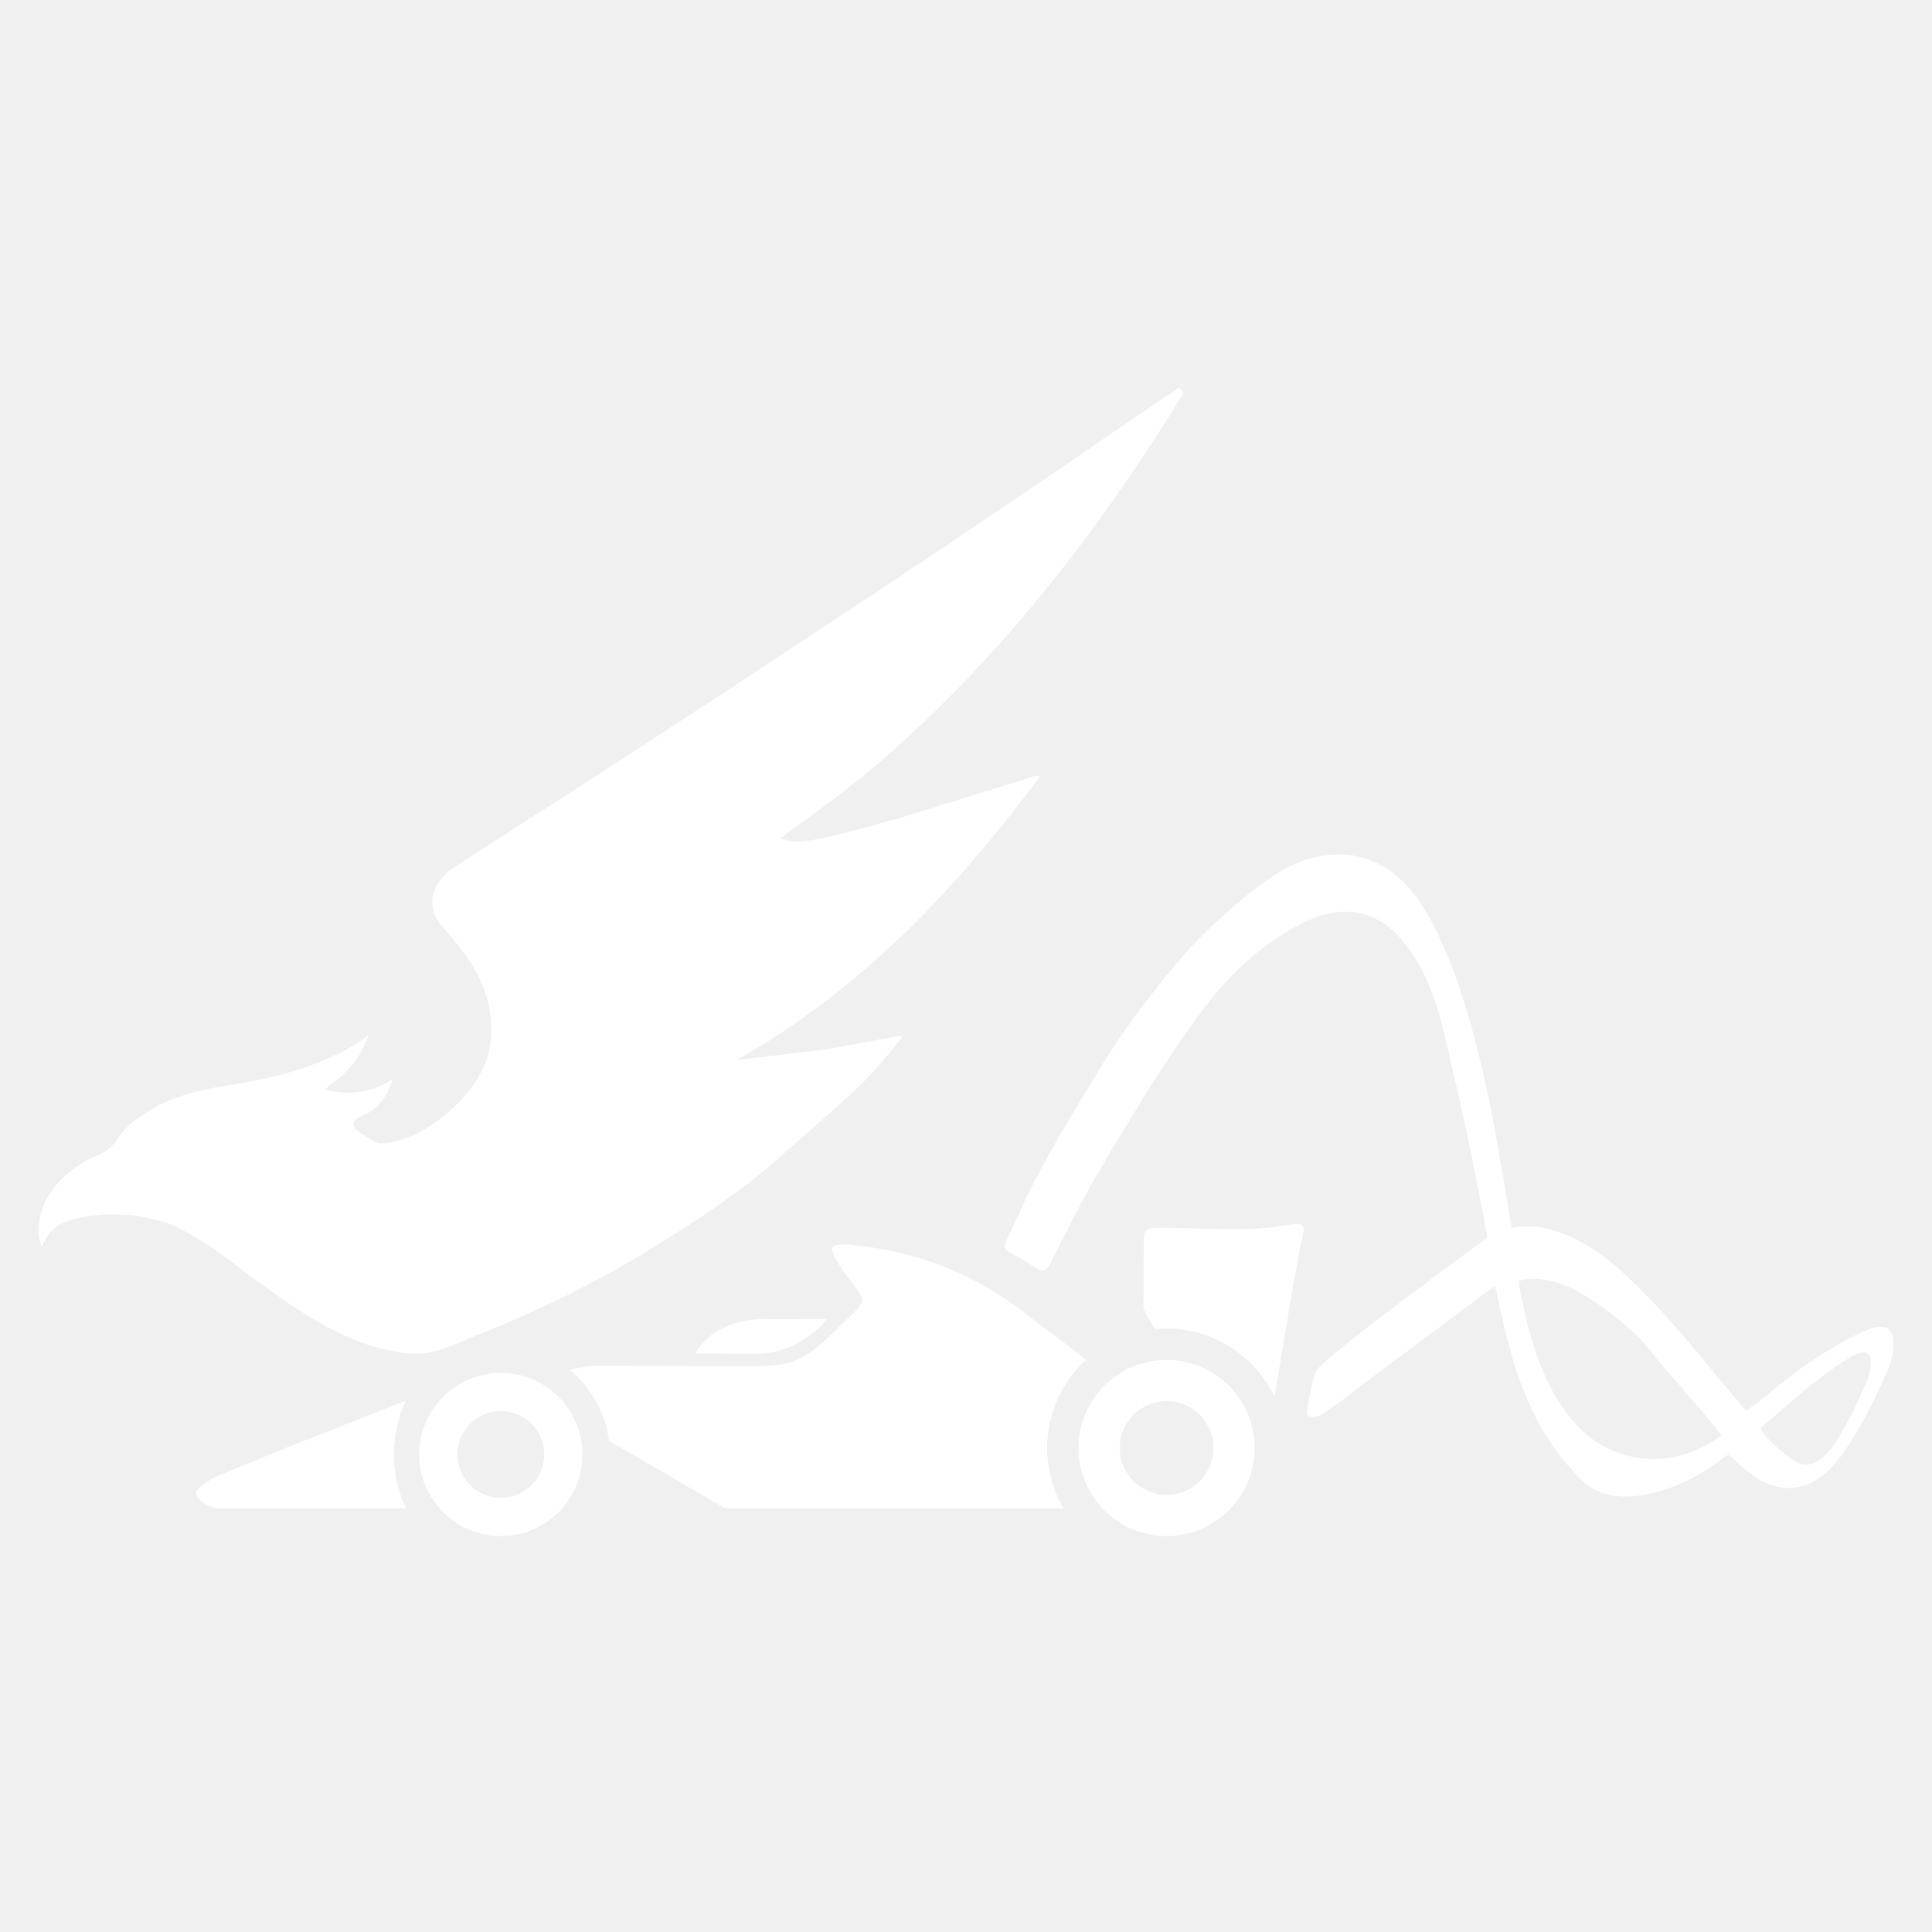
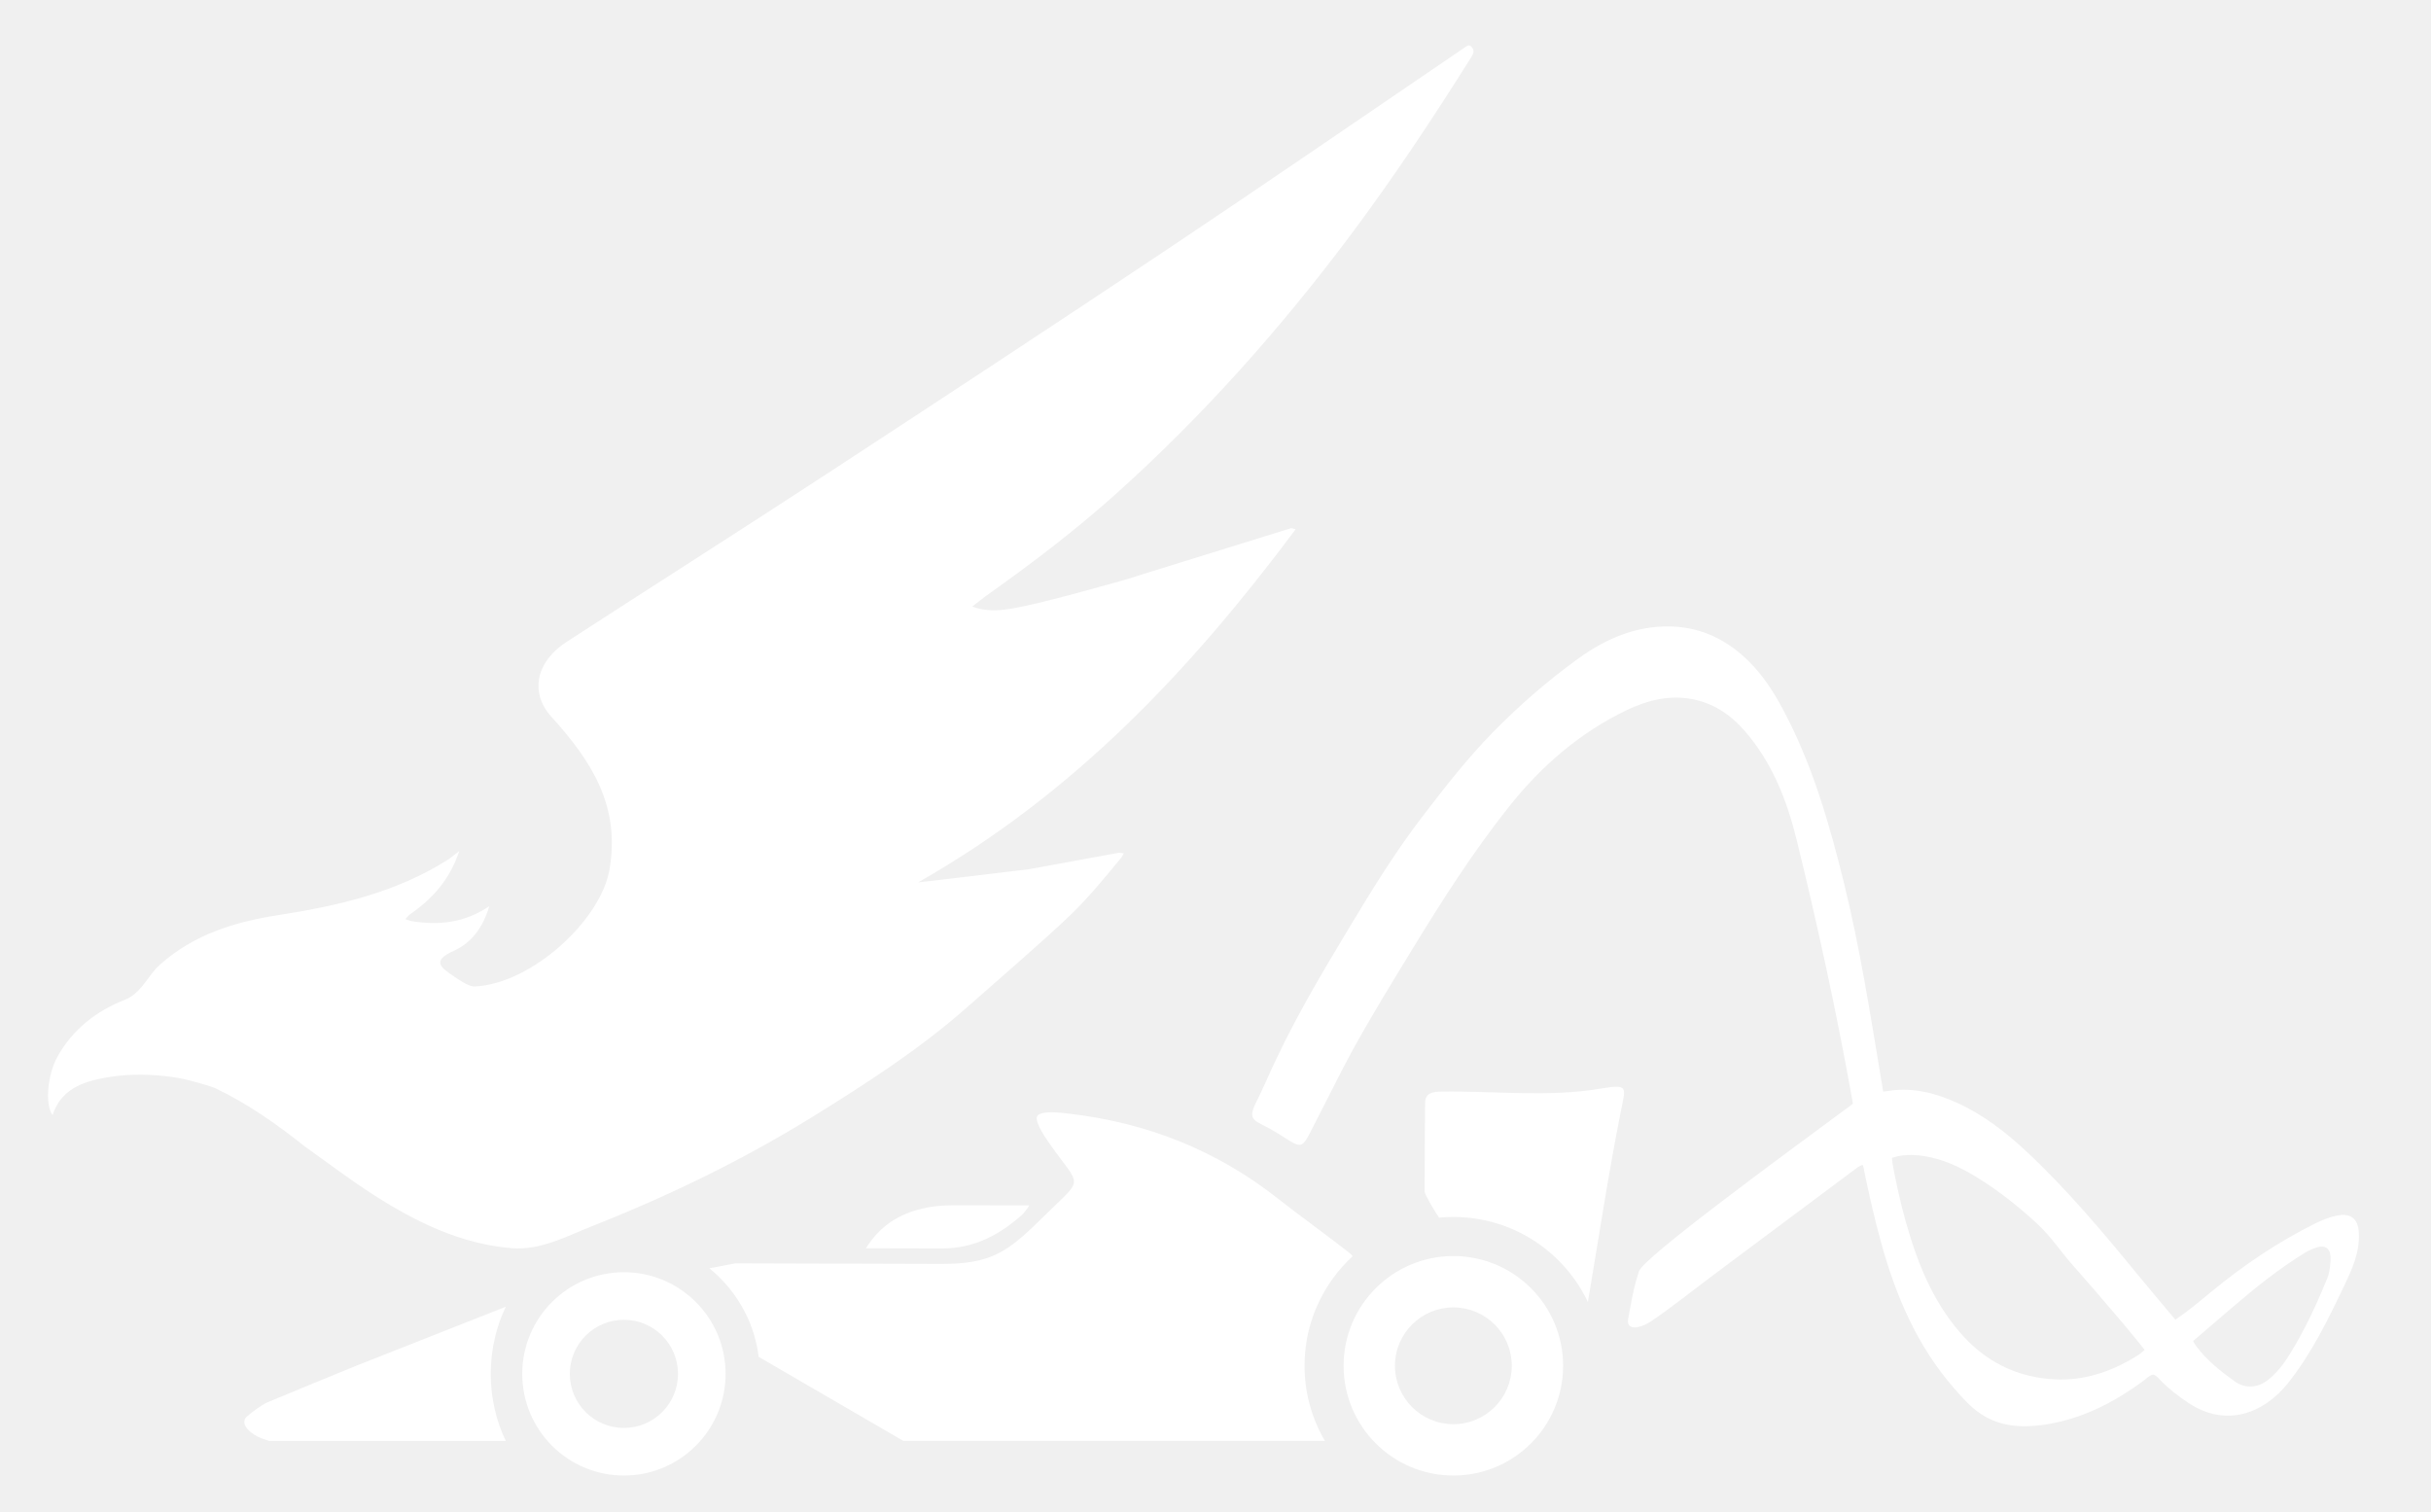
- <svg xmlns="http://www.w3.org/2000/svg" id="Layer_3" viewBox="0 0 708.66 708.66">
+ <svg xmlns="http://www.w3.org/2000/svg" viewBox="0 128.976 715.747 445.038" id="Layer_3" style="max-height: 500px" width="715.747" height="445.038">
  <defs>
    <style>
      .cls-1 {
        fill: #fff;
      }
    </style>
  </defs>
-   <path class="cls-1" d="M239.36,457.73c15.75-9.76,31.36-19.82,45.32-32.13,7.63-6.73,23.03-20.03,30.36-27.09,5.49-5.28,10.34-11.21,15.19-17.14.22-.37.43-.75.64-1.12-.52-.06-1.07-.26-1.56-.17l-26.26,4.82c-11.43,1.41-32.74,3.89-32.74,3.89,46.03-26.15,80.33-62.67,111.16-103.97-.77-.19-1.1-.39-1.35-.32-14.54,4.5-29.07,9.02-43.6,13.53-1.94.6-3.86,1.27-5.81,1.81-8.08,2.23-24.6,6.96-32.86,8.33-4,.67-7.53.84-11.61-.58,0,0,2.39-1.9,3.75-2.91.15-.11.29-.22.41-.3.04-.03.09-.07.13-.1,13.23-9.39,26.08-19.15,38.12-29.96,25.62-23,48.34-48.55,68.98-76.12,12.66-16.92,24.35-34.55,35.57-52.43.65-1.03,1.01-1.99.02-3.02-.7-.73-1.19-.33-1.85.12-29.1,19.79-58.1,39.75-87.37,59.3-33.43,22.34-67.04,44.41-100.69,66.41-25.44,16.64-51.1,32.93-76.61,49.47-8.83,5.73-10.81,14.86-4.37,21.96,11.7,12.9,20.48,26.26,17.07,45.23-2.66,14.8-22.94,33.45-39.65,34.19-1.7.08-4.73-2.01-6.13-2.98-3.6-2.48-6.85-4.47-.01-7.52,5.05-2.26,8.57-6.7,10.44-13.13-7.44,5.01-14.95,5.64-22.75,4.41-.66-.11-1.29-.39-1.94-.59.44-.48.81-1.05,1.32-1.41,6.6-4.55,11.75-10.21,14.54-18.65-1.56,1.18-2.5,2.01-3.54,2.67-15.19,9.58-32.27,13.48-49.67,16.18-12.92,2-24.9,5.68-34.95,14.63-2.89,2.57-4.51,6.28-7.56,8.7-.8.64-1.69,1.19-2.74,1.61-8.41,3.33-15.3,8.64-19.82,16.73-2.9,5.2-3.8,13.9-1.48,17.24,2.5-7.5,8.57-9.76,15.55-11.03,5.86-1.07,11.67-1.07,17.45-.49h0s3.42.39,5.61.88c2.14.47,8.04,2.09,9.39,2.74,9.55,4.56,18.09,10.61,26.33,17.16,6.72,4.76,13.27,9.78,20.2,14.21,12.45,7.98,25.67,14.47,40.64,15.7,8.51.7,16.23-3.53,23.9-6.57,22.49-8.9,44.24-19.44,64.83-32.19Z" />
-   <path class="cls-1" d="M471.34,449.49c-15.42,2.64-31.3.67-46.96.89-2.41.03-4.75.32-4.8,3.32,0,0-.14,14.92-.14,26.11,0,.83,3.08,5.99,4.26,7.69,0,0,0,0,.01,0,1.38-.13,2.78-.2,4.2-.2,17.47,0,32.55,10.22,39.59,25.01,0,0,.01.02.02.03,3.11-18.46,6.25-39.04,9.81-56.7,1.32-6.56,2.12-7.53-5.98-6.14Z" />
-   <path class="cls-1" d="M427.91,498.81c-17.85,0-32.32,14.46-32.32,32.31s14.47,32.31,32.32,32.31,32.31-14.47,32.31-32.31-14.47-32.31-32.31-32.31ZM427.91,548.31c-9.5,0-17.2-7.69-17.2-17.19s7.7-17.19,17.2-17.19,17.19,7.69,17.19,17.19-7.7,17.19-17.19,17.19Z" />
-   <path class="cls-1" d="M183.7,503.57c-16.54,0-29.94,13.4-29.94,29.93s13.41,29.93,29.94,29.93,29.93-13.41,29.93-29.93-13.41-29.93-29.93-29.93ZM183.7,549.42c-8.8,0-15.93-7.12-15.93-15.92s7.13-15.92,15.93-15.92,15.92,7.12,15.92,15.92-7.13,15.92-15.92,15.92Z" />
-   <path class="cls-1" d="M386.72,516.11s0,0,0,0c.4-1.08.86-2.19,1.39-3.33,2.44-5.29,5.89-10,10.12-13.9-.18-.32-.48-.63-.91-.98-5.75-4.55-15.19-11.36-20.94-15.91-18.08-14.29-38.7-22.44-61.49-25.09-2.99-.35-7.89-.95-9.37.53-1.19,1.19,1.62,5.6,3.17,7.82,9.72,13.89,10.67,9.96-1.11,21.63-10.92,10.81-15.54,14.25-30.54,14.25-18.66,0-41.11-.18-60.51-.18l-7.67,1.47c4.46,3.61,8.12,8.17,10.69,13.36,0,0,0,0,.01,0,0,0,0,0,0,0,.83,1.68,1.7,3.73,2.42,6.12.64,2.12,1.11,4.31,1.39,6.57.03.02.06.05.08.06l42.53,24.71h124.1v-.02c-3.8-6.49-5.99-14.04-5.99-22.1,0-5.27.93-10.33,2.64-15.01Z" />
-   <path class="cls-1" d="M271.51,484.83c-6.62,1.61-12.27,4.84-16.57,11.69,8.08,0,15.13.05,22.41.05,9.41,0,16.78-3.91,23.49-9.83.53-.47,1.87-2.16,2.2-2.85-1,0-2.64,0-3.37,0-6.56,0-12.2-.02-19.11-.02-3.03,0-6.12.25-9.05.96Z" />
-   <path class="cls-1" d="M144.5,533.5c0-.11,0-.21,0-.32v-.02s0-.03,0-.03c.05-7.04,1.65-13.64,4.41-19.36v-.04s-43.99,17.36-43.99,17.36c-8.91,3.59-17.77,7.32-26.65,10.99-3.39,1.94-5.79,4.18-5.79,4.18-2,2.28,1.83,5.24,4.49,6.19l2.23.8s69.72,0,69.72,0h0c-2.81-5.83-4.43-12.56-4.43-19.74Z" />
-   <path class="cls-1" d="M694.5,491.98c-.21-4.17-2.34-5.92-6.48-5.08-2.3.46-4.45,1.36-6.53,2.4-10.95,5.46-21.01,12.26-30.45,20.04-3.36,2.77-6.69,5.6-10.56,8.2-3.82-4.56-7.49-8.87-11.08-13.25-10.32-12.59-20.77-25.06-32.69-36.2-6.11-5.72-12.7-10.84-20.38-14.34-6.25-2.86-12.74-4.58-19.69-3.66-.93.12-2.19.3-2.19.3,0,0-.23-1.4-.42-2.58-3.29-19.71-6.34-39.44-11.12-58.85-4.32-17.56-9.32-34.9-17.89-50.99-3.2-6.03-6.95-11.65-12.14-16.15-6.03-5.23-13.06-8.23-21.11-8.4-10.15-.2-19.05,3.66-27.05,9.44-9.2,6.66-17.26,13.67-25.22,21.78-7.45,7.58-14.4,16.53-20.85,24.95-7.66,10.01-14.28,20.7-20.78,31.49-9.28,15.43-17.69,29.45-24.96,45.95-1.04,2.36-2.26,4.87-3.1,6.56-2.88,5.86-.05,5.1,6.08,8.89,8.52,5.26,6.81,5.7,12.57-5.36,3.34-6.4,6.53-13.07,10.04-19.41,5.39-9.76,11.19-19.18,16.99-28.7,8.94-14.67,18.17-29.15,28.88-42.62,9.46-11.88,20.7-21.63,34.44-28.26,6.01-2.9,12.32-4.55,19.09-3.36,6.43,1.14,11.54,4.55,15.73,9.36,8.12,9.31,12.47,20.38,15.38,32.26,6.12,24.93,11.58,49.98,16.13,75.25.18,1.02.41,2.3.41,2.3,0,0-.61.48-1.11.85-20.25,14.95-60.63,44.53-61.89,48.51-1.82,5.66-2.16,8.71-3.17,13.93-.74,3.81,3.74,2.82,6.69.82,6.1-4.12,12.49-9.25,18.71-13.9,13.98-10.43,27.96-20.88,41.94-31.31.47-.35,1.14-.74,1.68-.87.28.52.36,1.24.47,1.82,1.44,6.98,3.01,13.91,4.9,20.78,4.32,15.73,10.56,30.51,21.4,42.98,2.42,2.77,4.86,5.6,7.95,7.68,5.61,3.77,11.98,4.19,18.37,3.3,11.11-1.55,20.82-6.49,29.74-13.11.86-.64,1.6-1.5,2.69-1.7,1,.24,1.53,1.01,2.13,1.63,2.5,2.57,5.31,4.73,8.28,6.7,10.93,7.27,22.11,3.3,29.46-6.01,6.84-8.67,11.52-18.28,16.19-28.05,2.43-5.06,4.82-10.14,4.52-16.01ZM628.27,528.75c-7.14,4.26-14.83,6.77-23.21,6.37-11.3-.54-20.64-5.27-28.04-13.86-8.24-9.58-12.68-21-16.02-32.95-1.43-5.14-2.58-10.35-3.58-15.6-.16-.85-.31-1.77-.37-2.81,2.9-1.03,6.28-1.02,9.37-.54,5.56.86,10.59,3.19,15.35,6.1,6.45,3.93,12.34,8.61,17.89,13.7,4.1,3.75,7.15,8.44,10.82,12.58,4.95,5.57,9.77,11.25,14.61,16.91,2.12,2.49,4.25,5.2,6.34,7.75-1.04,1.08-2.08,1.7-3.16,2.35ZM685.34,505.02c-3.21,7.93-6.73,15.53-11.24,22.79-1.85,2.97-3.82,5.46-6.31,7.44-3.05,2.42-6.73,2.65-9.77.5-4.18-2.97-8.2-6.17-11.33-10.32-.32-.44-.55-.8-.99-1.6,3.68-3.17,7.63-6.55,11.36-9.74,6.86-5.88,13.89-11.54,21.61-16.28,1.12-.68,2.31-1.19,3.56-1.57,2.2-.68,3.68.18,3.91,2.45.16,1.55-.2,4.87-.8,6.33Z" />
+   <path d="M239.36,457.73c15.75-9.76,31.36-19.82,45.32-32.13,7.63-6.73,23.03-20.03,30.36-27.09,5.49-5.28,10.34-11.21,15.19-17.14.22-.37.43-.75.64-1.12-.52-.06-1.07-.26-1.56-.17l-26.26,4.82c-11.43,1.41-32.74,3.89-32.74,3.89,46.03-26.15,80.33-62.67,111.16-103.97-.77-.19-1.1-.39-1.35-.32-14.54,4.5-29.07,9.02-43.6,13.53-1.94.6-3.86,1.27-5.81,1.81-8.08,2.23-24.6,6.96-32.86,8.33-4,.67-7.53.84-11.61-.58,0,0,2.39-1.9,3.75-2.91.15-.11.29-.22.41-.3.04-.03.09-.07.13-.1,13.23-9.39,26.08-19.15,38.12-29.96,25.62-23,48.34-48.55,68.98-76.12,12.66-16.92,24.35-34.55,35.57-52.43.65-1.03,1.01-1.99.02-3.02-.7-.73-1.19-.33-1.85.12-29.1,19.79-58.1,39.75-87.37,59.3-33.43,22.34-67.04,44.41-100.69,66.41-25.44,16.64-51.1,32.93-76.61,49.47-8.83,5.73-10.81,14.86-4.37,21.96,11.7,12.9,20.48,26.26,17.07,45.23-2.66,14.8-22.94,33.45-39.65,34.19-1.7.08-4.73-2.01-6.13-2.98-3.6-2.48-6.85-4.47-.01-7.52,5.05-2.26,8.57-6.7,10.44-13.13-7.44,5.01-14.95,5.64-22.75,4.41-.66-.11-1.29-.39-1.94-.59.44-.48.81-1.05,1.32-1.41,6.6-4.55,11.75-10.21,14.54-18.65-1.56,1.18-2.5,2.01-3.54,2.67-15.19,9.58-32.27,13.48-49.67,16.18-12.92,2-24.9,5.68-34.95,14.63-2.89,2.57-4.51,6.28-7.56,8.7-.8.64-1.69,1.19-2.74,1.61-8.41,3.33-15.3,8.64-19.82,16.73-2.9,5.2-3.8,13.9-1.48,17.24,2.5-7.5,8.57-9.76,15.55-11.03,5.86-1.07,11.67-1.07,17.45-.49h0s3.42.39,5.61.88c2.14.47,8.04,2.09,9.39,2.74,9.55,4.56,18.09,10.61,26.33,17.16,6.72,4.76,13.27,9.78,20.2,14.21,12.45,7.98,25.67,14.47,40.64,15.7,8.51.7,16.23-3.53,23.9-6.57,22.49-8.9,44.24-19.44,64.83-32.19Z" class="cls-1" />
+   <path d="M471.34,449.49c-15.42,2.64-31.3.67-46.96.89-2.41.03-4.75.32-4.8,3.32,0,0-.14,14.92-.14,26.11,0,.83,3.08,5.99,4.26,7.69,0,0,0,0,.01,0,1.38-.13,2.78-.2,4.2-.2,17.47,0,32.55,10.22,39.59,25.01,0,0,.01.02.02.03,3.11-18.46,6.25-39.04,9.81-56.7,1.32-6.56,2.12-7.53-5.98-6.14Z" class="cls-1" />
+   <path d="M427.91,498.81c-17.85,0-32.32,14.46-32.32,32.31s14.47,32.31,32.32,32.31,32.31-14.47,32.31-32.31-14.47-32.31-32.31-32.31ZM427.91,548.31c-9.5,0-17.2-7.69-17.2-17.19s7.7-17.19,17.2-17.19,17.19,7.69,17.19,17.19-7.7,17.19-17.19,17.19Z" class="cls-1" />
+   <path d="M183.7,503.57c-16.54,0-29.94,13.4-29.94,29.93s13.41,29.93,29.94,29.93,29.93-13.41,29.93-29.93-13.41-29.93-29.93-29.93ZM183.7,549.42c-8.8,0-15.93-7.12-15.93-15.92s7.13-15.92,15.93-15.92,15.92,7.12,15.92,15.92-7.13,15.92-15.92,15.92Z" class="cls-1" />
+   <path d="M386.72,516.11s0,0,0,0c.4-1.08.86-2.19,1.39-3.33,2.44-5.29,5.89-10,10.12-13.9-.18-.32-.48-.63-.91-.98-5.75-4.55-15.19-11.36-20.94-15.91-18.08-14.29-38.7-22.44-61.49-25.09-2.99-.35-7.89-.95-9.37.53-1.19,1.19,1.62,5.6,3.17,7.82,9.72,13.89,10.67,9.96-1.11,21.63-10.92,10.81-15.54,14.25-30.54,14.25-18.66,0-41.11-.18-60.51-.18l-7.67,1.47c4.46,3.61,8.12,8.17,10.69,13.36,0,0,0,0,.01,0,0,0,0,0,0,0,.83,1.68,1.7,3.73,2.42,6.12.64,2.12,1.11,4.31,1.39,6.57.03.02.06.05.08.06l42.53,24.71h124.1v-.02c-3.8-6.49-5.99-14.04-5.99-22.1,0-5.27.93-10.33,2.64-15.01Z" class="cls-1" />
+   <path d="M271.51,484.83c-6.62,1.61-12.27,4.84-16.57,11.69,8.08,0,15.13.05,22.41.05,9.41,0,16.78-3.91,23.49-9.83.53-.47,1.87-2.16,2.2-2.85-1,0-2.64,0-3.37,0-6.56,0-12.2-.02-19.11-.02-3.03,0-6.12.25-9.05.96Z" class="cls-1" />
+   <path d="M144.5,533.5c0-.11,0-.21,0-.32v-.02s0-.03,0-.03c.05-7.04,1.65-13.64,4.41-19.36v-.04s-43.99,17.36-43.99,17.36c-8.91,3.59-17.77,7.32-26.65,10.99-3.39,1.94-5.79,4.18-5.79,4.18-2,2.28,1.83,5.24,4.49,6.19l2.23.8s69.72,0,69.72,0h0c-2.81-5.83-4.43-12.56-4.43-19.74Z" class="cls-1" />
+   <path d="M694.5,491.98c-.21-4.17-2.34-5.92-6.48-5.08-2.3.46-4.45,1.36-6.53,2.4-10.95,5.46-21.01,12.26-30.45,20.04-3.36,2.77-6.69,5.6-10.56,8.2-3.82-4.56-7.49-8.87-11.08-13.25-10.32-12.59-20.77-25.06-32.69-36.2-6.11-5.72-12.7-10.84-20.38-14.34-6.25-2.86-12.74-4.58-19.69-3.66-.93.12-2.19.3-2.19.3,0,0-.23-1.4-.42-2.58-3.29-19.71-6.34-39.44-11.12-58.85-4.32-17.56-9.32-34.9-17.89-50.99-3.2-6.03-6.95-11.65-12.14-16.15-6.03-5.23-13.06-8.23-21.11-8.4-10.15-.2-19.05,3.66-27.05,9.44-9.2,6.66-17.26,13.67-25.22,21.78-7.45,7.58-14.4,16.53-20.85,24.95-7.66,10.01-14.28,20.7-20.78,31.49-9.28,15.43-17.69,29.45-24.96,45.95-1.04,2.36-2.26,4.87-3.1,6.56-2.88,5.86-.05,5.1,6.08,8.89,8.52,5.26,6.81,5.7,12.57-5.36,3.34-6.4,6.53-13.07,10.04-19.41,5.39-9.76,11.19-19.18,16.99-28.7,8.94-14.67,18.17-29.15,28.88-42.62,9.46-11.88,20.7-21.63,34.44-28.26,6.01-2.9,12.32-4.55,19.09-3.36,6.43,1.14,11.54,4.55,15.73,9.36,8.12,9.31,12.47,20.38,15.38,32.26,6.12,24.93,11.58,49.98,16.13,75.25.18,1.02.41,2.3.41,2.3,0,0-.61.48-1.11.85-20.25,14.95-60.63,44.53-61.89,48.51-1.82,5.66-2.16,8.71-3.17,13.93-.74,3.81,3.74,2.82,6.69.82,6.1-4.12,12.49-9.25,18.71-13.9,13.98-10.43,27.96-20.88,41.94-31.31.47-.35,1.14-.74,1.68-.87.28.52.36,1.24.47,1.82,1.44,6.98,3.01,13.91,4.9,20.78,4.32,15.73,10.56,30.51,21.4,42.98,2.42,2.77,4.86,5.6,7.95,7.68,5.61,3.77,11.98,4.19,18.37,3.3,11.11-1.55,20.82-6.49,29.74-13.11.86-.64,1.6-1.5,2.69-1.7,1,.24,1.53,1.01,2.13,1.63,2.5,2.57,5.31,4.73,8.28,6.7,10.93,7.27,22.11,3.3,29.46-6.01,6.84-8.67,11.52-18.28,16.19-28.05,2.43-5.06,4.82-10.14,4.52-16.01ZM628.27,528.75c-7.14,4.26-14.83,6.77-23.21,6.37-11.3-.54-20.64-5.27-28.04-13.86-8.24-9.58-12.68-21-16.02-32.95-1.43-5.14-2.58-10.35-3.58-15.6-.16-.85-.31-1.77-.37-2.81,2.9-1.03,6.28-1.02,9.37-.54,5.56.86,10.59,3.19,15.35,6.1,6.45,3.93,12.34,8.61,17.89,13.7,4.1,3.75,7.15,8.44,10.82,12.58,4.95,5.57,9.77,11.25,14.61,16.91,2.12,2.49,4.25,5.2,6.34,7.75-1.04,1.08-2.08,1.7-3.16,2.35ZM685.34,505.02c-3.21,7.93-6.73,15.53-11.24,22.79-1.85,2.97-3.82,5.46-6.31,7.44-3.05,2.42-6.73,2.65-9.77.5-4.18-2.97-8.2-6.17-11.33-10.32-.32-.44-.55-.8-.99-1.6,3.68-3.17,7.63-6.55,11.36-9.74,6.86-5.88,13.89-11.54,21.61-16.28,1.12-.68,2.31-1.19,3.56-1.57,2.2-.68,3.68.18,3.91,2.45.16,1.55-.2,4.87-.8,6.33Z" class="cls-1" />
</svg>
